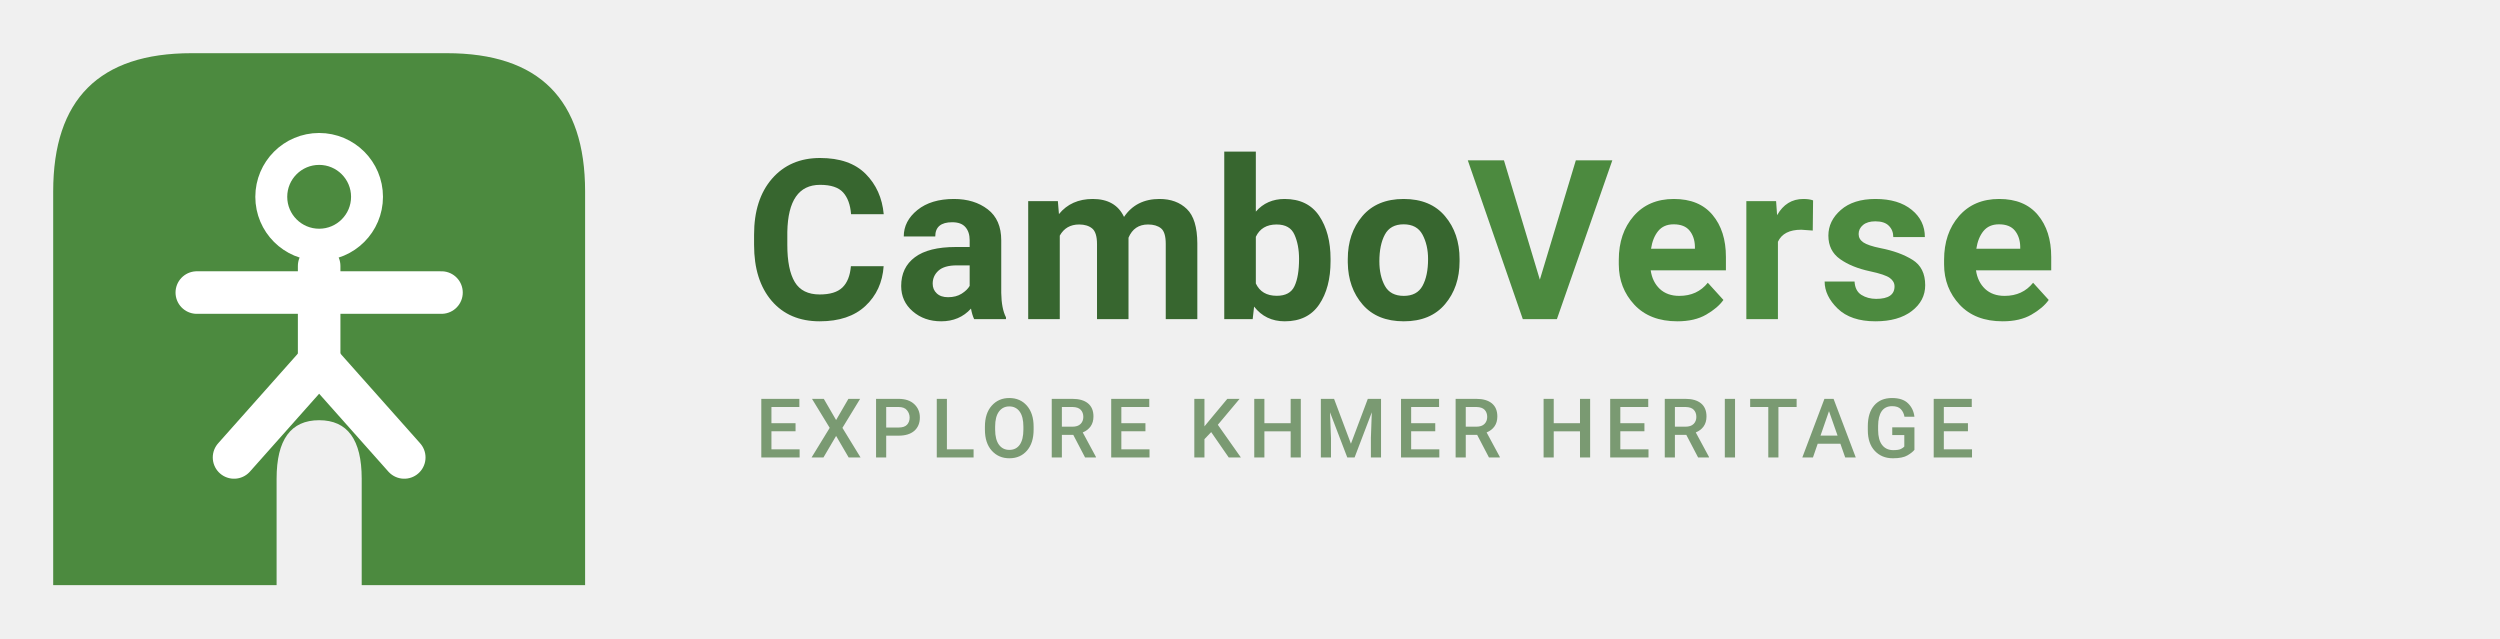
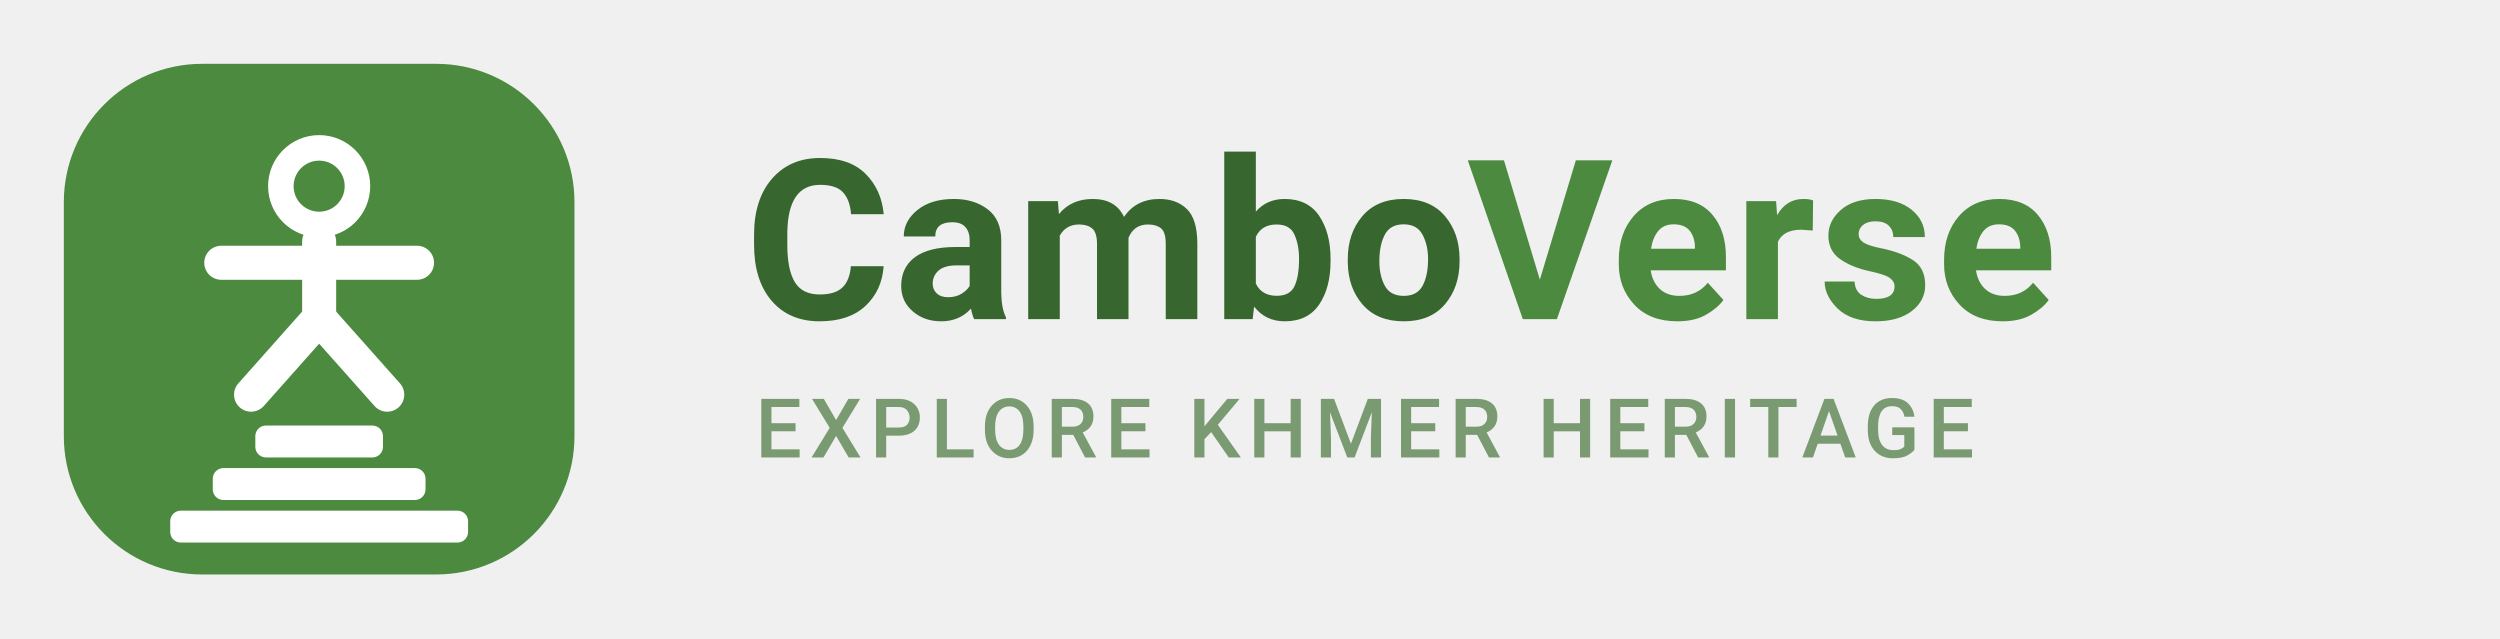
<svg xmlns="http://www.w3.org/2000/svg" viewBox="0 0 470 120" role="img" aria-label="CamboVerse logo">
  <g transform="translate(10 10)">
-     <path d="M0 26 Q0 0 26 0 H74 Q100 0 100 26 V100 H58 V80 Q58 69 50 69 Q42 69 42 80 V100 H0 Z" fill="#4C8A3F" />
-     <g fill="none" stroke="#ffffff" stroke-linecap="round">
+     <rect x="2" y="2" width="96" height="96" rx="26" fill="#4C8A3F" />
+     <g fill="none" stroke="#ffffff" stroke-linecap="round" transform="translate(50 41) scale(0.8) translate(-50 -47)">
      <circle cx="50" cy="27" r="9" stroke-width="6" />
      <line x1="27" y1="45" x2="73" y2="45" stroke-width="8" />
      <line x1="50" y1="40" x2="50" y2="59" stroke-width="8" />
      <line x1="50" y1="58" x2="34" y2="76" stroke-width="8" />
      <line x1="50" y1="58" x2="66" y2="76" stroke-width="8" />
+     </g>
+     <g fill="#ffffff">
+       <rect x="38" y="70" width="24" height="6" rx="2" />
+       <rect x="30" y="78" width="40" height="6" rx="2" />
+       <rect x="22" y="86" width="56" height="6" rx="2" />
    </g>
  </g>
  <g font-family="system-ui, -apple-system, 'Segoe UI', Roboto, sans-serif">
    <text x="140" y="60" font-size="42" font-weight="700" letter-spacing="0.5" fill="#37662f">Cambo<tspan fill="#4C8A3F">Verse</tspan>
    </text>
    <text x="142" y="86" font-size="15.5" font-weight="500" letter-spacing="1.5" fill="#7a9a72">EXPLORE KHMER HERITAGE</text>
  </g>
</svg>
